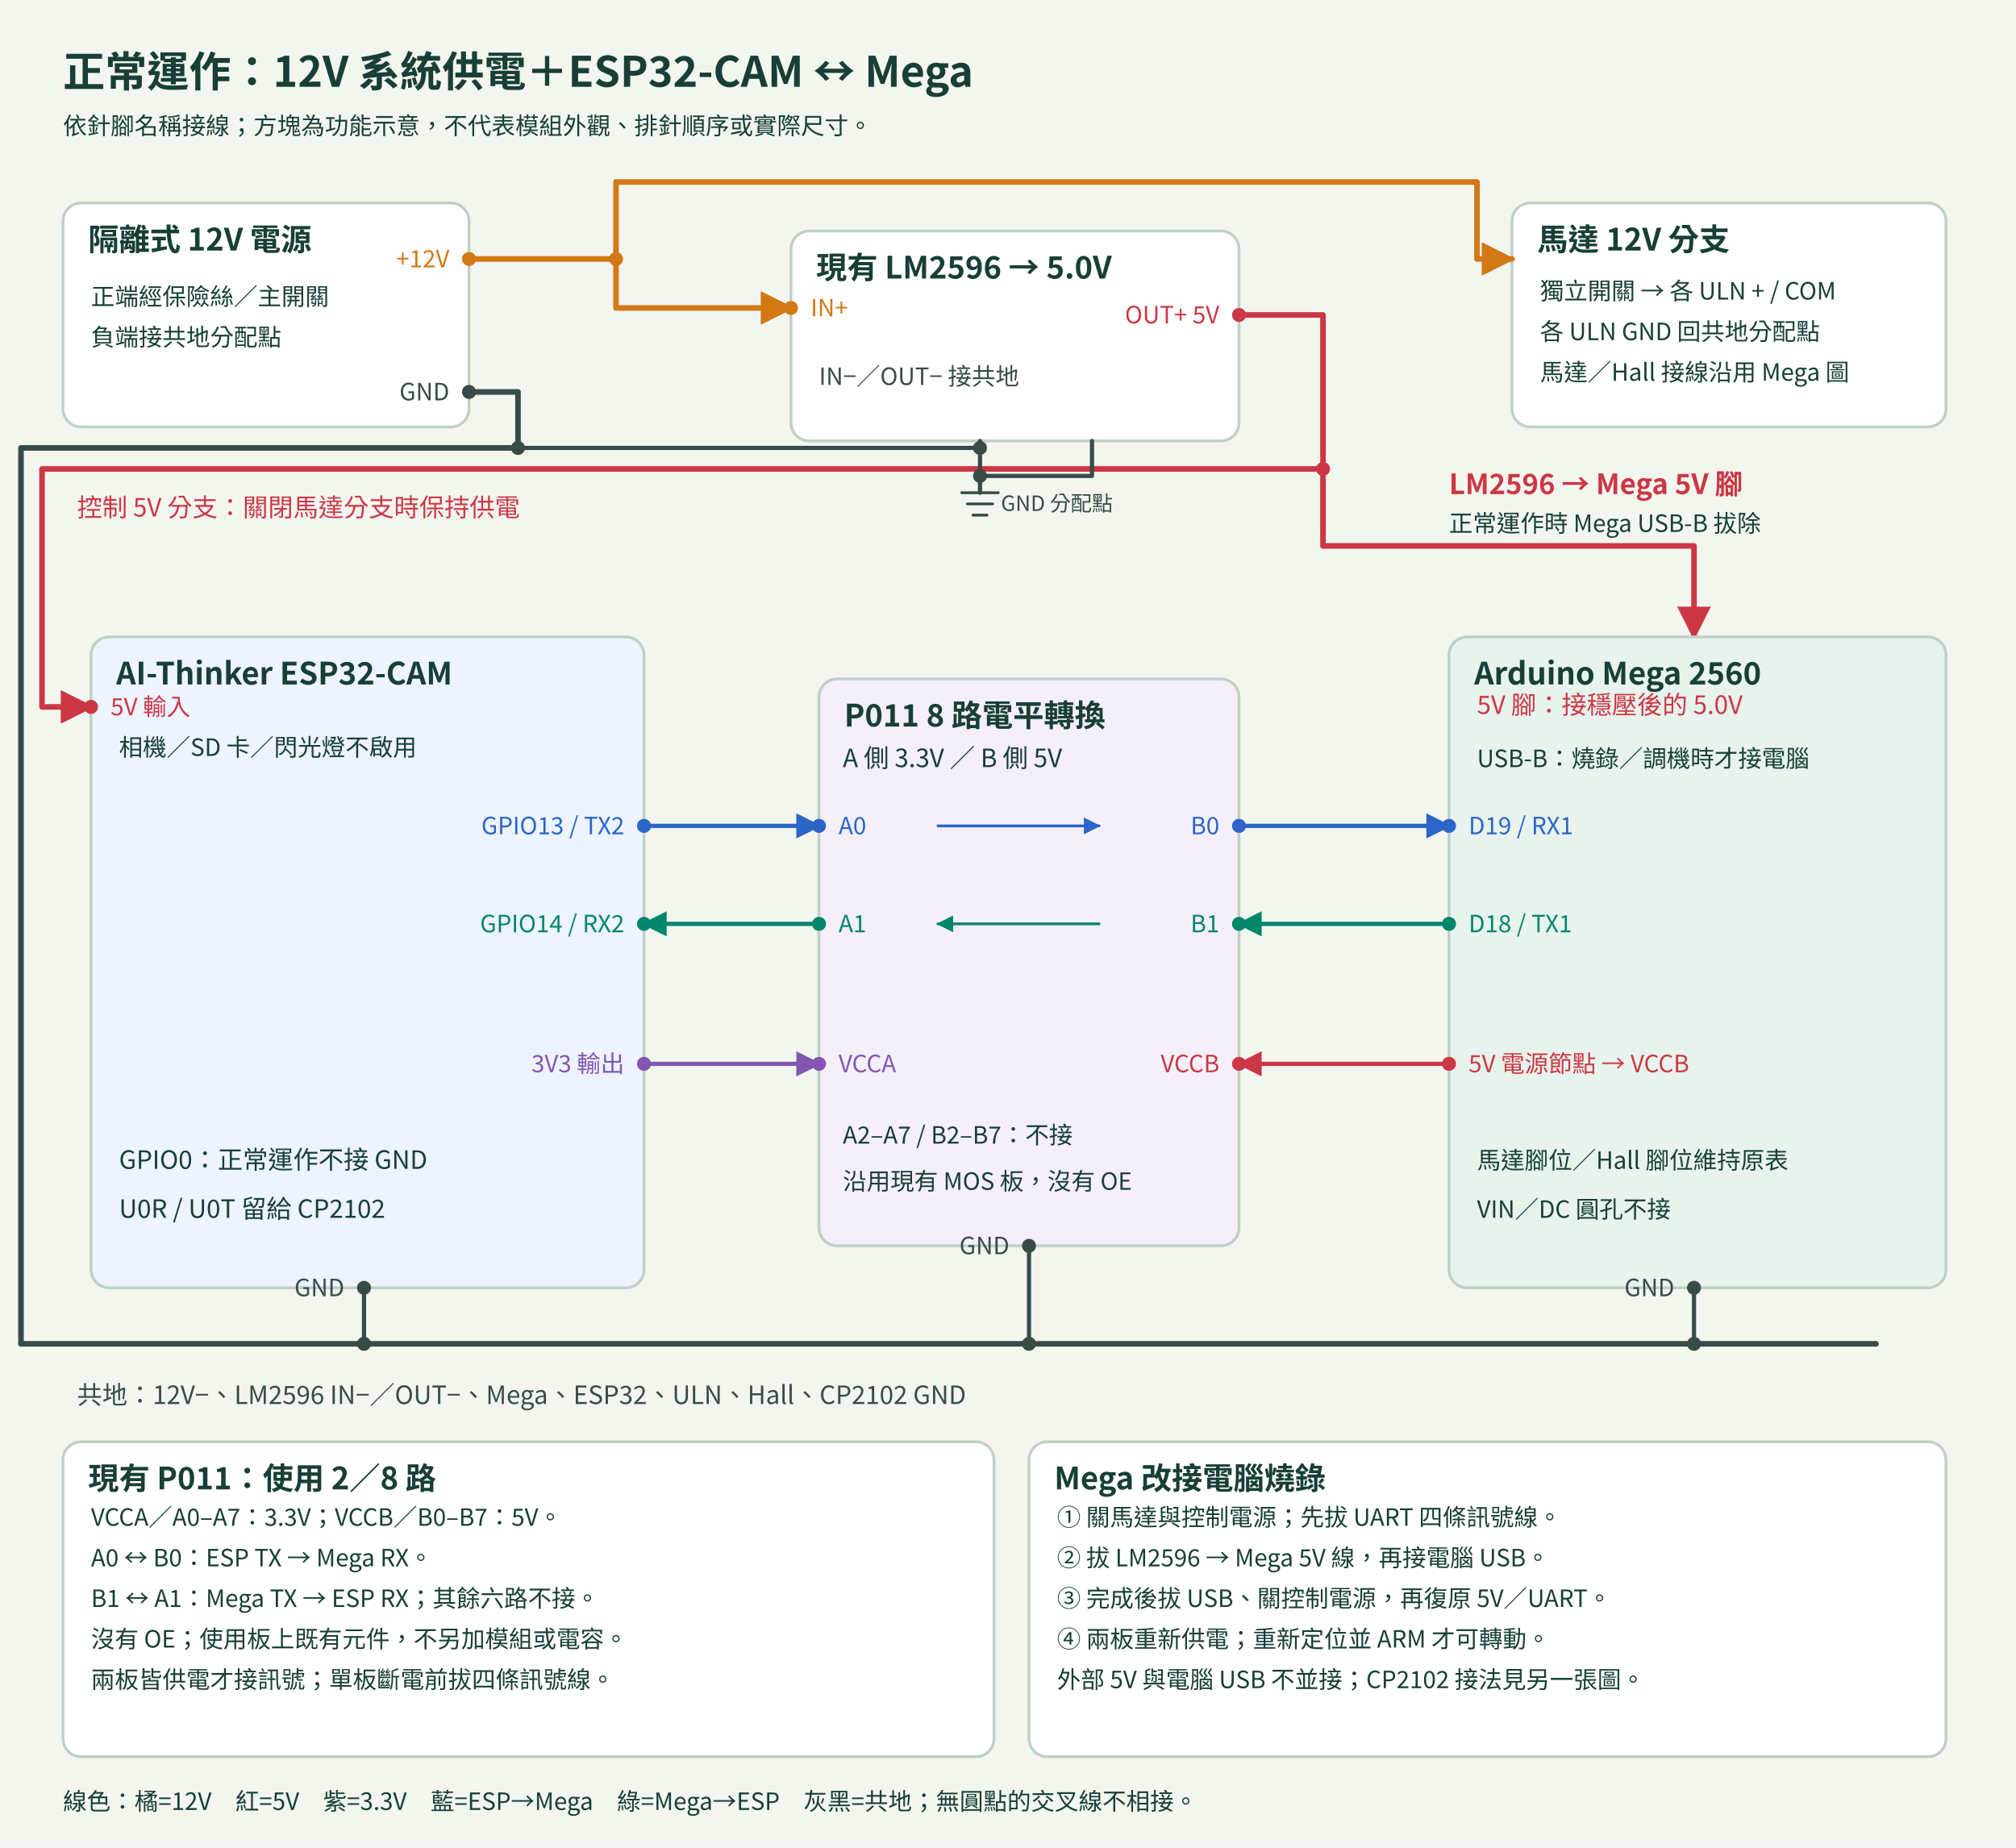
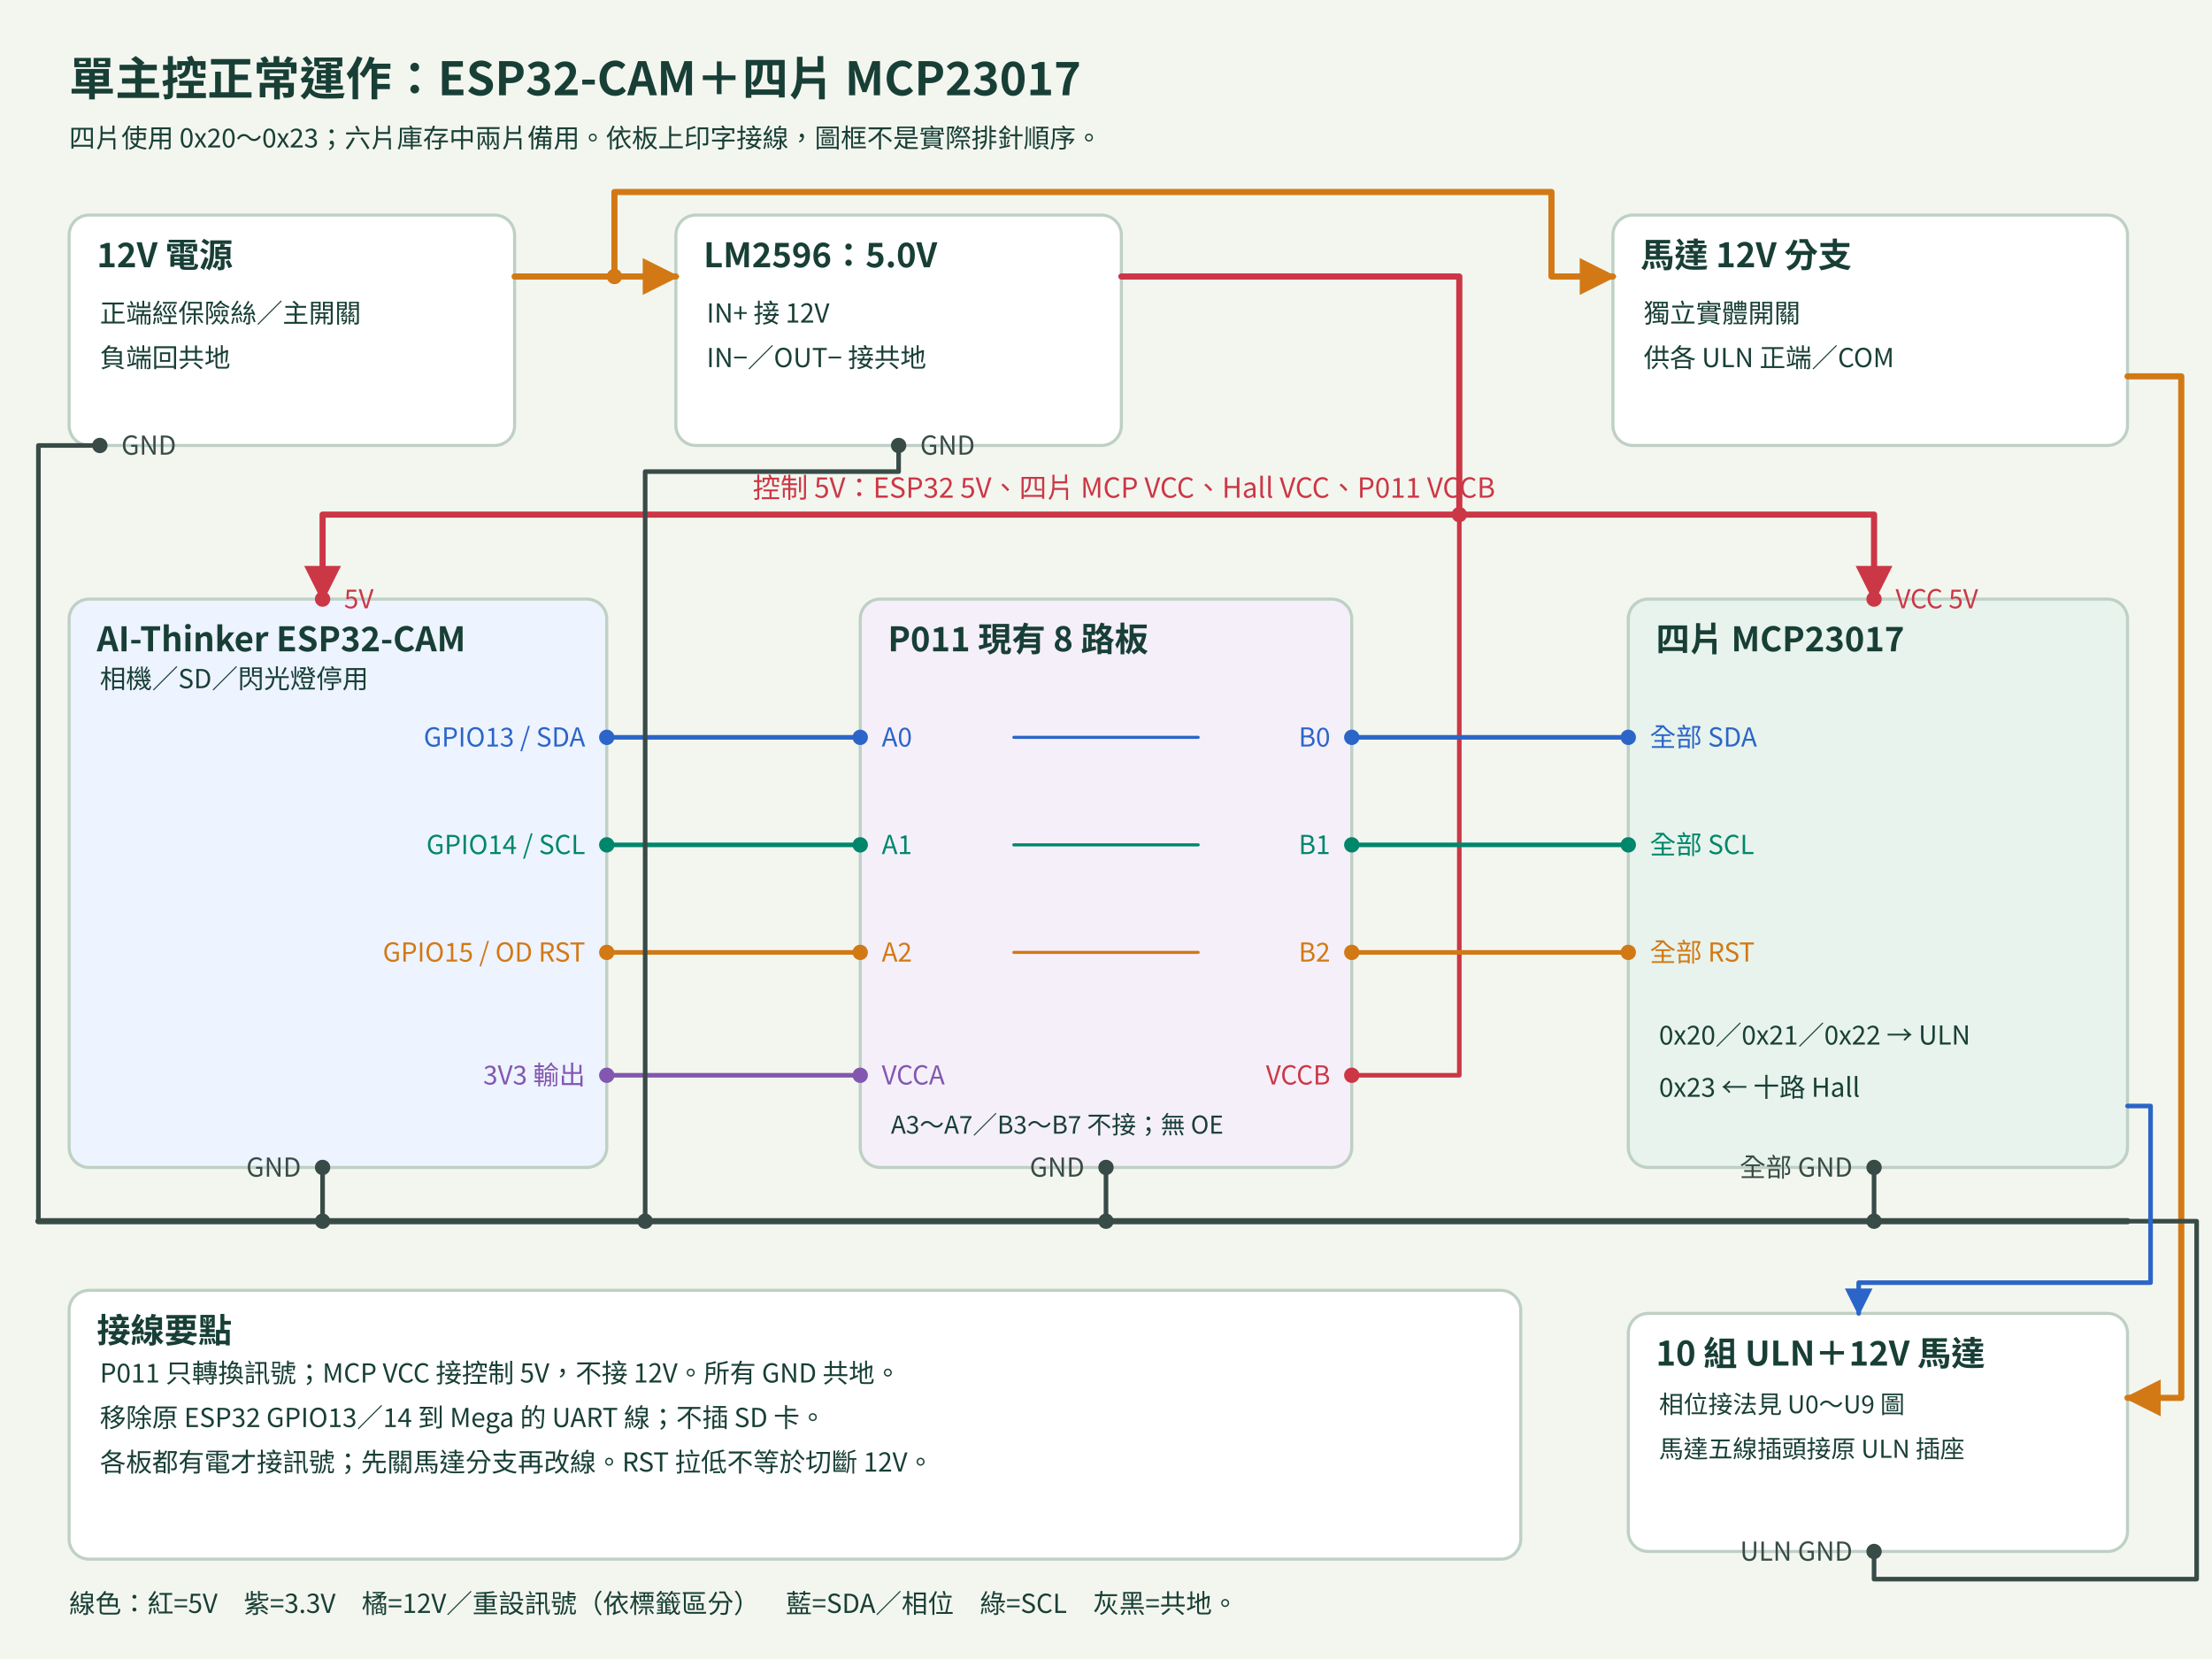
- <svg xmlns="http://www.w3.org/2000/svg" viewBox="0 0 1440 1320" role="img" aria-labelledby="title desc">
+ <svg xmlns="http://www.w3.org/2000/svg" viewBox="0 0 1440 1080" role="img" aria-labelledby="title desc">
  <defs>
    <marker id="arrow" viewBox="0 0 10 10" refX="9" refY="5" markerWidth="6" markerHeight="6" orient="auto-start-reverse">
      <path d="M0 0L10 5L0 10z" fill="context-stroke" />
    </marker>
  </defs>
  <style>text{font-family:"Microsoft JhengHei","Noto Sans CJK TC",sans-serif;fill:#183f36}.wire{fill:none;stroke-linejoin:round;stroke-linecap:round}</style>
-   <rect width="1440" height="1320" fill="#f3f6ef" />
-   <text x="45" y="62" font-size="30" font-weight="bold" text-anchor="start" style="fill:#183f36">正常運作：12V 系統供電＋ESP32-CAM ↔ Mega</text>
-   <text x="45" y="96" font-size="17" font-weight="normal" text-anchor="start" style="fill:#183f36">依針腳名稱接線；方塊為功能示意，不代表模組外觀、排針順序或實際尺寸。</text>
-   <rect x="45" y="145" width="290" height="160" rx="13" fill="#fff" stroke="#bfd0c5" stroke-width="2" />
-   <text x="63" y="179" font-size="22" font-weight="bold" text-anchor="start" style="fill:#183f36">隔離式 12V 電源</text>
-   <text x="65" y="218" font-size="17" font-weight="normal" text-anchor="start" style="fill:#183f36">正端經保險絲／主開關</text>
-   <text x="65" y="247" font-size="17" font-weight="normal" text-anchor="start" style="fill:#183f36">負端接共地分配點</text>
-   <circle cx="335" cy="185" r="5" fill="#d27915" />
-   <text x="321" y="191" font-size="17" font-weight="normal" text-anchor="end" style="fill:#d27915">+12V</text>
-   <circle cx="335" cy="280" r="5" fill="#384b47" />
-   <text x="321" y="286" font-size="17" font-weight="normal" text-anchor="end" style="fill:#384b47">GND</text>
-   <rect x="565" y="165" width="320" height="150" rx="13" fill="#fff" stroke="#bfd0c5" stroke-width="2" />
-   <text x="583" y="199" font-size="22" font-weight="bold" text-anchor="start" style="fill:#183f36">現有 LM2596 → 5.0V</text>
-   <circle cx="565" cy="220" r="5" fill="#d27915" />
-   <text x="579" y="226" font-size="17" font-weight="normal" text-anchor="start" style="fill:#d27915">IN+</text>
-   <circle cx="885" cy="225" r="5" fill="#cc3746" />
-   <text x="871" y="231" font-size="17" font-weight="normal" text-anchor="end" style="fill:#cc3746">OUT+ 5V</text>
-   <text x="585" y="275" font-size="17" font-weight="normal" text-anchor="start" style="fill:#384b47">IN−／OUT− 接共地</text>
-   <rect x="1080" y="145" width="310" height="160" rx="13" fill="#fff" stroke="#bfd0c5" stroke-width="2" />
-   <text x="1098" y="179" font-size="22" font-weight="bold" text-anchor="start" style="fill:#183f36">馬達 12V 分支</text>
-   <text x="1100" y="214" font-size="17" font-weight="normal" text-anchor="start" style="fill:#183f36">獨立開關 → 各 ULN + / COM</text>
-   <text x="1100" y="243" font-size="17" font-weight="normal" text-anchor="start" style="fill:#183f36">各 ULN GND 回共地分配點</text>
-   <text x="1100" y="272" font-size="17" font-weight="normal" text-anchor="start" style="fill:#183f36">馬達／Hall 接線沿用 Mega 圖</text>
-   <polyline class="wire" points="335,185 440,185 440,130 1055,130 1055,185 1080,185" stroke="#d27915" stroke-width="4" marker-end="url(#arrow)" />
-   <polyline class="wire" points="440,185 440,220 565,220" stroke="#d27915" stroke-width="4" marker-end="url(#arrow)" />
-   <circle cx="440" cy="185" r="5" fill="#d27915" />
-   <text x="1035" y="353" font-size="20" font-weight="bold" text-anchor="start" style="fill:#cc3746">LM2596 → Mega 5V 腳</text>
-   <text x="1035" y="380" font-size="17" font-weight="normal" text-anchor="start" style="fill:#183f36">正常運作時 Mega USB-B 拔除</text>
-   <polyline class="wire" points="885,225 945,225 945,390 1210,390 1210,455" stroke="#cc3746" stroke-width="4" marker-end="url(#arrow)" />
-   <polyline class="wire" points="945,335 30,335 30,505 65,505" stroke="#cc3746" stroke-width="4" marker-end="url(#arrow)" />
-   <circle cx="945" cy="335" r="5" fill="#cc3746" />
-   <text x="55" y="369" font-size="18" font-weight="normal" text-anchor="start" style="fill:#cc3746">控制 5V 分支：關閉馬達分支時保持供電</text>
-   <rect x="65" y="455" width="395" height="465" rx="13" fill="#edf3ff" stroke="#bfd0c5" stroke-width="2" />
-   <text x="83" y="489" font-size="22" font-weight="bold" text-anchor="start" style="fill:#183f36">AI-Thinker ESP32-CAM</text>
-   <text x="85" y="540" font-size="17" font-weight="normal" text-anchor="start" style="fill:#183f36">相機／SD 卡／閃光燈不啟用</text>
-   <circle cx="65" cy="505" r="5" fill="#cc3746" />
-   <text x="79" y="511" font-size="17" font-weight="normal" text-anchor="start" style="fill:#cc3746">5V 輸入</text>
-   <circle cx="460" cy="590" r="5" fill="#2b65c8" />
-   <text x="446" y="596" font-size="17" font-weight="normal" text-anchor="end" style="fill:#2b65c8">GPIO13 / TX2</text>
-   <circle cx="460" cy="660" r="5" fill="#00866b" />
-   <text x="446" y="666" font-size="17" font-weight="normal" text-anchor="end" style="fill:#00866b">GPIO14 / RX2</text>
-   <circle cx="460" cy="760" r="5" fill="#8357b0" />
-   <text x="446" y="766" font-size="17" font-weight="normal" text-anchor="end" style="fill:#8357b0">3V3 輸出</text>
-   <text x="85" y="835" font-size="18" font-weight="normal" text-anchor="start" style="fill:#183f36">GPIO0：正常運作不接 GND</text>
-   <text x="85" y="870" font-size="18" font-weight="normal" text-anchor="start" style="fill:#183f36">U0R / U0T 留給 CP2102</text>
-   <circle cx="260" cy="920" r="5" fill="#384b47" />
-   <text x="246" y="926" font-size="17" font-weight="normal" text-anchor="end" style="fill:#384b47">GND</text>
-   <rect x="585" y="485" width="300" height="405" rx="13" fill="#f5effa" stroke="#bfd0c5" stroke-width="2" />
-   <text x="603" y="519" font-size="22" font-weight="bold" text-anchor="start" style="fill:#183f36">P011 8 路電平轉換</text>
-   <text x="602" y="548" font-size="18" font-weight="normal" text-anchor="start" style="fill:#183f36">A 側 3.3V ／ B 側 5V</text>
-   <circle cx="585" cy="590" r="5" fill="#2b65c8" />
-   <text x="599" y="596" font-size="17" font-weight="normal" text-anchor="start" style="fill:#2b65c8">A0</text>
-   <circle cx="885" cy="590" r="5" fill="#2b65c8" />
-   <text x="871" y="596" font-size="17" font-weight="normal" text-anchor="end" style="fill:#2b65c8">B0</text>
-   <circle cx="585" cy="660" r="5" fill="#00866b" />
-   <text x="599" y="666" font-size="17" font-weight="normal" text-anchor="start" style="fill:#00866b">A1</text>
-   <circle cx="885" cy="660" r="5" fill="#00866b" />
-   <text x="871" y="666" font-size="17" font-weight="normal" text-anchor="end" style="fill:#00866b">B1</text>
-   <circle cx="585" cy="760" r="5" fill="#8357b0" />
-   <text x="599" y="766" font-size="17" font-weight="normal" text-anchor="start" style="fill:#8357b0">VCCA</text>
-   <circle cx="885" cy="760" r="5" fill="#cc3746" />
-   <text x="871" y="766" font-size="17" font-weight="normal" text-anchor="end" style="fill:#cc3746">VCCB</text>
-   <circle cx="735" cy="890" r="5" fill="#384b47" />
-   <text x="721" y="896" font-size="17" font-weight="normal" text-anchor="end" style="fill:#384b47">GND</text>
-   <text x="602" y="817" font-size="17" font-weight="normal" text-anchor="start" style="fill:#183f36">A2–A7 / B2–B7：不接</text>
-   <text x="602" y="850" font-size="17" font-weight="normal" text-anchor="start" style="fill:#183f36">沿用現有 MOS 板，沒有 OE</text>
-   <rect x="1035" y="455" width="355" height="465" rx="13" fill="#e7f3ec" stroke="#bfd0c5" stroke-width="2" />
-   <text x="1053" y="489" font-size="22" font-weight="bold" text-anchor="start" style="fill:#183f36">Arduino Mega 2560</text>
-   <text x="1055" y="510" font-size="18" font-weight="normal" text-anchor="start" style="fill:#cc3746">5V 腳：接穩壓後的 5.0V</text>
-   <text x="1055" y="548" font-size="17" font-weight="normal" text-anchor="start" style="fill:#183f36">USB-B：燒錄／調機時才接電腦</text>
-   <circle cx="1035" cy="590" r="5" fill="#2b65c8" />
-   <text x="1049" y="596" font-size="17" font-weight="normal" text-anchor="start" style="fill:#2b65c8">D19 / RX1</text>
-   <circle cx="1035" cy="660" r="5" fill="#00866b" />
-   <text x="1049" y="666" font-size="17" font-weight="normal" text-anchor="start" style="fill:#00866b">D18 / TX1</text>
-   <circle cx="1035" cy="760" r="5" fill="#cc3746" />
-   <text x="1049" y="766" font-size="17" font-weight="normal" text-anchor="start" style="fill:#cc3746">5V 電源節點 → VCCB</text>
-   <text x="1055" y="835" font-size="17" font-weight="normal" text-anchor="start" style="fill:#183f36">馬達腳位／Hall 腳位維持原表</text>
-   <text x="1055" y="870" font-size="17" font-weight="normal" text-anchor="start" style="fill:#183f36">VIN／DC 圓孔不接</text>
-   <circle cx="1210" cy="920" r="5" fill="#384b47" />
-   <text x="1196" y="926" font-size="17" font-weight="normal" text-anchor="end" style="fill:#384b47">GND</text>
-   <polyline class="wire" points="460,590 585,590" stroke="#2b65c8" stroke-width="3" marker-end="url(#arrow)" />
-   <polyline class="wire" points="885,590 1035,590" stroke="#2b65c8" stroke-width="3" marker-end="url(#arrow)" />
-   <polyline class="wire" points="1035,660 885,660" stroke="#00866b" stroke-width="3" marker-end="url(#arrow)" />
-   <polyline class="wire" points="585,660 460,660" stroke="#00866b" stroke-width="3" marker-end="url(#arrow)" />
-   <polyline class="wire" points="460,760 585,760" stroke="#8357b0" stroke-width="3" marker-end="url(#arrow)" />
-   <polyline class="wire" points="1035,760 885,760" stroke="#cc3746" stroke-width="3" marker-end="url(#arrow)" />
-   <polyline class="wire" points="335,280 370,280 370,320 15,320 15,960" stroke="#384b47" stroke-width="4" />
-   <polyline class="wire" points="15,960 1340,960" stroke="#384b47" stroke-width="4" />
-   <polyline class="wire" points="700,315 700,352" stroke="#384b47" stroke-width="3" />
-   <polyline class="wire" points="370,320 700,320" stroke="#384b47" stroke-width="3" />
-   <circle cx="370" cy="320" r="5" fill="#384b47" />
-   <circle cx="700" cy="320" r="5" fill="#384b47" />
-   <polyline class="wire" points="780,315 780,340 700,340" stroke="#384b47" stroke-width="3" />
-   <circle cx="700" cy="340" r="5" fill="#384b47" />
-   <polyline class="wire" points="687.0,352 713.0,352" stroke="#384b47" stroke-width="2" />
-   <polyline class="wire" points="691.0,360 709.0,360" stroke="#384b47" stroke-width="2" />
-   <polyline class="wire" points="695.0,368 705.0,368" stroke="#384b47" stroke-width="2" />
-   <text x="715" y="365" font-size="15" font-weight="normal" text-anchor="start" style="fill:#384b47">GND 分配點</text>
-   <polyline class="wire" points="670,590 785,590" stroke="#2b65c8" stroke-width="2" marker-end="url(#arrow)" />
-   <polyline class="wire" points="785,660 670,660" stroke="#00866b" stroke-width="2" marker-end="url(#arrow)" />
-   <polyline class="wire" points="260,920 260,960" stroke="#384b47" stroke-width="3" />
-   <circle cx="260" cy="960" r="5" fill="#384b47" />
-   <polyline class="wire" points="735,890 735,960" stroke="#384b47" stroke-width="3" />
-   <circle cx="735" cy="960" r="5" fill="#384b47" />
-   <polyline class="wire" points="1210,920 1210,960" stroke="#384b47" stroke-width="3" />
-   <circle cx="1210" cy="960" r="5" fill="#384b47" />
-   <text x="55" y="1003" font-size="18" font-weight="normal" text-anchor="start" style="fill:#384b47">共地：12V−、LM2596 IN−／OUT−、Mega、ESP32、ULN、Hall、CP2102 GND</text>
-   <rect x="45" y="1030" width="665" height="225" rx="13" fill="#fff" stroke="#bfd0c5" stroke-width="2" />
-   <text x="63" y="1064" font-size="22" font-weight="bold" text-anchor="start" style="fill:#183f36">現有 P011：使用 2／8 路</text>
-   <text x="65" y="1090" font-size="17" font-weight="normal" text-anchor="start" style="fill:#183f36">VCCA／A0–A7：3.3V；VCCB／B0–B7：5V。</text>
-   <text x="65" y="1119" font-size="17" font-weight="normal" text-anchor="start" style="fill:#183f36">A0 ↔ B0：ESP TX → Mega RX。</text>
-   <text x="65" y="1148" font-size="17" font-weight="normal" text-anchor="start" style="fill:#183f36">B1 ↔ A1：Mega TX → ESP RX；其餘六路不接。</text>
-   <text x="65" y="1177" font-size="17" font-weight="normal" text-anchor="start" style="fill:#183f36">沒有 OE；使用板上既有元件，不另加模組或電容。</text>
-   <text x="65" y="1206" font-size="17" font-weight="normal" text-anchor="start" style="fill:#183f36">兩板皆供電才接訊號；單板斷電前拔四條訊號線。</text>
-   <rect x="735" y="1030" width="655" height="225" rx="13" fill="#fff" stroke="#bfd0c5" stroke-width="2" />
-   <text x="753" y="1064" font-size="22" font-weight="bold" text-anchor="start" style="fill:#183f36">Mega 改接電腦燒錄</text>
-   <text x="755" y="1090" font-size="17" font-weight="normal" text-anchor="start" style="fill:#183f36">① 關馬達與控制電源；先拔 UART 四條訊號線。</text>
-   <text x="755" y="1119" font-size="17" font-weight="normal" text-anchor="start" style="fill:#183f36">② 拔 LM2596 → Mega 5V 線，再接電腦 USB。</text>
-   <text x="755" y="1148" font-size="17" font-weight="normal" text-anchor="start" style="fill:#183f36">③ 完成後拔 USB、關控制電源，再復原 5V／UART。</text>
-   <text x="755" y="1177" font-size="17" font-weight="normal" text-anchor="start" style="fill:#183f36">④ 兩板重新供電；重新定位並 ARM 才可轉動。</text>
-   <text x="755" y="1206" font-size="17" font-weight="normal" text-anchor="start" style="fill:#183f36">外部 5V 與電腦 USB 不並接；CP2102 接法見另一張圖。</text>
-   <text x="45" y="1293" font-size="17" font-weight="normal" text-anchor="start" style="fill:#183f36">線色：橘=12V　紅=5V　紫=3.3V　藍=ESP→Mega　綠=Mega→ESP　灰黑=共地；無圓點的交叉線不相接。</text>
+   <rect width="1440" height="1080" fill="#f3f6ef" />
+   <text x="45" y="62" font-size="30" font-weight="bold" text-anchor="start" style="fill:#183f36">單主控正常運作：ESP32-CAM＋四片 MCP23017</text>
+   <text x="45" y="96" font-size="17" font-weight="normal" text-anchor="start" style="fill:#183f36">四片使用 0x20～0x23；六片庫存中兩片備用。依板上印字接線，圖框不是實際排針順序。</text>
+   <rect x="45" y="140" width="290" height="150" rx="13" fill="#fff" stroke="#bfd0c5" stroke-width="2" />
+   <text x="63" y="174" font-size="22" font-weight="bold" text-anchor="start" style="fill:#183f36">12V 電源</text>
+   <text x="65" y="210" font-size="17" font-weight="normal" text-anchor="start" style="fill:#183f36">正端經保險絲／主開關</text>
+   <text x="65" y="239" font-size="17" font-weight="normal" text-anchor="start" style="fill:#183f36">負端回共地</text>
+   <rect x="440" y="140" width="290" height="150" rx="13" fill="#fff" stroke="#bfd0c5" stroke-width="2" />
+   <text x="458" y="174" font-size="22" font-weight="bold" text-anchor="start" style="fill:#183f36">LM2596：5.0V</text>
+   <text x="460" y="210" font-size="17" font-weight="normal" text-anchor="start" style="fill:#183f36">IN+ 接 12V</text>
+   <text x="460" y="239" font-size="17" font-weight="normal" text-anchor="start" style="fill:#183f36">IN−／OUT− 接共地</text>
+   <rect x="1050" y="140" width="335" height="150" rx="13" fill="#fff" stroke="#bfd0c5" stroke-width="2" />
+   <text x="1068" y="174" font-size="22" font-weight="bold" text-anchor="start" style="fill:#183f36">馬達 12V 分支</text>
+   <text x="1070" y="210" font-size="17" font-weight="normal" text-anchor="start" style="fill:#183f36">獨立實體開關</text>
+   <text x="1070" y="239" font-size="17" font-weight="normal" text-anchor="start" style="fill:#183f36">供各 ULN 正端／COM</text>
+   <polyline class="wire" points="335,180 400,180 440,180" stroke="#d27915" stroke-width="4" marker-end="url(#arrow)" />
+   <polyline class="wire" points="400,180 400,125 1010,125 1010,180 1050,180" stroke="#d27915" stroke-width="4" marker-end="url(#arrow)" />
+   <circle cx="400" cy="180" r="5" fill="#d27915" />
+   <polyline class="wire" points="730,180 950,180 950,335 210,335 210,390" stroke="#cc3746" stroke-width="4" marker-end="url(#arrow)" />
+   <polyline class="wire" points="950,335 1220,335 1220,390" stroke="#cc3746" stroke-width="4" marker-end="url(#arrow)" />
+   <circle cx="950" cy="335" r="5" fill="#cc3746" />
+   <text x="490" y="324" font-size="18" font-weight="normal" text-anchor="start" style="fill:#cc3746">控制 5V：ESP32 5V、四片 MCP VCC、Hall VCC、P011 VCCB</text>
+   <rect x="45" y="390" width="350" height="370" rx="13" fill="#edf3ff" stroke="#bfd0c5" stroke-width="2" />
+   <text x="63" y="424" font-size="22" font-weight="bold" text-anchor="start" style="fill:#183f36">AI-Thinker ESP32-CAM</text>
+   <circle cx="395" cy="480" r="5" fill="#2b65c8" />
+   <text x="381" y="486" font-size="17" font-weight="normal" text-anchor="end" style="fill:#2b65c8">GPIO13 / SDA</text>
+   <circle cx="395" cy="550" r="5" fill="#00866b" />
+   <text x="381" y="556" font-size="17" font-weight="normal" text-anchor="end" style="fill:#00866b">GPIO14 / SCL</text>
+   <circle cx="395" cy="620" r="5" fill="#d27915" />
+   <text x="381" y="626" font-size="17" font-weight="normal" text-anchor="end" style="fill:#d27915">GPIO15 / OD RST</text>
+   <circle cx="395" cy="700" r="5" fill="#8357b0" />
+   <text x="381" y="706" font-size="17" font-weight="normal" text-anchor="end" style="fill:#8357b0">3V3 輸出</text>
+   <circle cx="210" cy="390" r="5" fill="#cc3746" />
+   <text x="224" y="396" font-size="17" font-weight="normal" text-anchor="start" style="fill:#cc3746">5V</text>
+   <circle cx="210" cy="760" r="5" fill="#384b47" />
+   <text x="196" y="766" font-size="17" font-weight="normal" text-anchor="end" style="fill:#384b47">GND</text>
+   <text x="65" y="448" font-size="17" font-weight="normal" text-anchor="start" style="fill:#183f36">相機／SD／閃光燈停用</text>
+   <rect x="560" y="390" width="320" height="370" rx="13" fill="#f5effa" stroke="#bfd0c5" stroke-width="2" />
+   <text x="578" y="424" font-size="22" font-weight="bold" text-anchor="start" style="fill:#183f36">P011 現有 8 路板</text>
+   <circle cx="560" cy="480" r="5" fill="#2b65c8" />
+   <text x="574" y="486" font-size="17" font-weight="normal" text-anchor="start" style="fill:#2b65c8">A0</text>
+   <circle cx="880" cy="480" r="5" fill="#2b65c8" />
+   <text x="866" y="486" font-size="17" font-weight="normal" text-anchor="end" style="fill:#2b65c8">B0</text>
+   <polyline class="wire" points="395,480 560,480" stroke="#2b65c8" stroke-width="3" />
+   <polyline class="wire" points="660,480 780,480" stroke="#2b65c8" stroke-width="2" />
+   <circle cx="560" cy="550" r="5" fill="#00866b" />
+   <text x="574" y="556" font-size="17" font-weight="normal" text-anchor="start" style="fill:#00866b">A1</text>
+   <circle cx="880" cy="550" r="5" fill="#00866b" />
+   <text x="866" y="556" font-size="17" font-weight="normal" text-anchor="end" style="fill:#00866b">B1</text>
+   <polyline class="wire" points="395,550 560,550" stroke="#00866b" stroke-width="3" />
+   <polyline class="wire" points="660,550 780,550" stroke="#00866b" stroke-width="2" />
+   <circle cx="560" cy="620" r="5" fill="#d27915" />
+   <text x="574" y="626" font-size="17" font-weight="normal" text-anchor="start" style="fill:#d27915">A2</text>
+   <circle cx="880" cy="620" r="5" fill="#d27915" />
+   <text x="866" y="626" font-size="17" font-weight="normal" text-anchor="end" style="fill:#d27915">B2</text>
+   <polyline class="wire" points="395,620 560,620" stroke="#d27915" stroke-width="3" />
+   <polyline class="wire" points="660,620 780,620" stroke="#d27915" stroke-width="2" />
+   <circle cx="560" cy="700" r="5" fill="#8357b0" />
+   <text x="574" y="706" font-size="17" font-weight="normal" text-anchor="start" style="fill:#8357b0">VCCA</text>
+   <circle cx="880" cy="700" r="5" fill="#cc3746" />
+   <text x="866" y="706" font-size="17" font-weight="normal" text-anchor="end" style="fill:#cc3746">VCCB</text>
+   <circle cx="720" cy="760" r="5" fill="#384b47" />
+   <text x="706" y="766" font-size="17" font-weight="normal" text-anchor="end" style="fill:#384b47">GND</text>
+   <polyline class="wire" points="395,700 560,700" stroke="#8357b0" stroke-width="3" />
+   <polyline class="wire" points="950,335 950,700 880,700" stroke="#cc3746" stroke-width="3" />
+   <text x="580" y="738" font-size="16" font-weight="normal" text-anchor="start" style="fill:#183f36">A3～A7／B3～B7 不接；無 OE</text>
+   <rect x="1060" y="390" width="325" height="370" rx="13" fill="#e7f3ec" stroke="#bfd0c5" stroke-width="2" />
+   <text x="1078" y="424" font-size="22" font-weight="bold" text-anchor="start" style="fill:#183f36">四片 MCP23017</text>
+   <circle cx="1220" cy="390" r="5" fill="#cc3746" />
+   <text x="1234" y="396" font-size="17" font-weight="normal" text-anchor="start" style="fill:#cc3746">VCC 5V</text>
+   <circle cx="1060" cy="480" r="5" fill="#2b65c8" />
+   <text x="1074" y="486" font-size="17" font-weight="normal" text-anchor="start" style="fill:#2b65c8">全部 SDA</text>
+   <polyline class="wire" points="880,480 1060,480" stroke="#2b65c8" stroke-width="3" />
+   <circle cx="1060" cy="550" r="5" fill="#00866b" />
+   <text x="1074" y="556" font-size="17" font-weight="normal" text-anchor="start" style="fill:#00866b">全部 SCL</text>
+   <polyline class="wire" points="880,550 1060,550" stroke="#00866b" stroke-width="3" />
+   <circle cx="1060" cy="620" r="5" fill="#d27915" />
+   <text x="1074" y="626" font-size="17" font-weight="normal" text-anchor="start" style="fill:#d27915">全部 RST</text>
+   <polyline class="wire" points="880,620 1060,620" stroke="#d27915" stroke-width="3" />
+   <text x="1080" y="680" font-size="17" font-weight="normal" text-anchor="start" style="fill:#183f36">0x20／0x21／0x22 → ULN</text>
+   <text x="1080" y="714" font-size="17" font-weight="normal" text-anchor="start" style="fill:#183f36">0x23 ← 十路 Hall</text>
+   <circle cx="1220" cy="760" r="5" fill="#384b47" />
+   <text x="1206" y="766" font-size="17" font-weight="normal" text-anchor="end" style="fill:#384b47">全部 GND</text>
+   <polyline class="wire" points="25,795 1385,795" stroke="#384b47" stroke-width="4" />
+   <polyline class="wire" points="210,760 210,795" stroke="#384b47" stroke-width="3" />
+   <circle cx="210" cy="795" r="5" fill="#384b47" />
+   <polyline class="wire" points="720,760 720,795" stroke="#384b47" stroke-width="3" />
+   <circle cx="720" cy="795" r="5" fill="#384b47" />
+   <polyline class="wire" points="1220,760 1220,795" stroke="#384b47" stroke-width="3" />
+   <circle cx="1220" cy="795" r="5" fill="#384b47" />
+   <polyline class="wire" points="65,290 25,290 25,795" stroke="#384b47" stroke-width="3" />
+   <circle cx="65" cy="290" r="5" fill="#384b47" />
+   <text x="79" y="296" font-size="17" font-weight="normal" text-anchor="start" style="fill:#384b47">GND</text>
+   <circle cx="585" cy="290" r="5" fill="#384b47" />
+   <text x="599" y="296" font-size="17" font-weight="normal" text-anchor="start" style="fill:#384b47">GND</text>
+   <polyline class="wire" points="585,290 585,307 420,307 420,795" stroke="#384b47" stroke-width="3" />
+   <circle cx="420" cy="795" r="5" fill="#384b47" />
+   <rect x="1060" y="855" width="325" height="155" rx="13" fill="#fff" stroke="#bfd0c5" stroke-width="2" />
+   <text x="1078" y="889" font-size="22" font-weight="bold" text-anchor="start" style="fill:#183f36">10 組 ULN＋12V 馬達</text>
+   <text x="1080" y="920" font-size="16" font-weight="normal" text-anchor="start" style="fill:#183f36">相位接法見 U0～U9 圖</text>
+   <text x="1080" y="949" font-size="16" font-weight="normal" text-anchor="start" style="fill:#183f36">馬達五線插頭接原 ULN 插座</text>
+   <polyline class="wire" points="1385,245 1420,245 1420,910 1385,910" stroke="#d27915" stroke-width="4" marker-end="url(#arrow)" />
+   <circle cx="1220" cy="1010" r="5" fill="#384b47" />
+   <text x="1206" y="1016" font-size="17" font-weight="normal" text-anchor="end" style="fill:#384b47">ULN GND</text>
+   <polyline class="wire" points="1220,1010 1220,1028 1430,1028 1430,795 1385,795" stroke="#384b47" stroke-width="3" />
+   <polyline class="wire" points="1385,720 1400,720 1400,835 1210,835 1210,855" stroke="#2b65c8" stroke-width="3" marker-end="url(#arrow)" />
+   <rect x="45" y="840" width="945" height="175" rx="13" fill="#fff" stroke="#bfd0c5" stroke-width="2" />
+   <text x="63" y="874" font-size="22" font-weight="bold" text-anchor="start" style="fill:#183f36">接線要點</text>
+   <text x="65" y="900" font-size="17" font-weight="normal" text-anchor="start" style="fill:#183f36">P011 只轉換訊號；MCP VCC 接控制 5V，不接 12V。所有 GND 共地。</text>
+   <text x="65" y="929" font-size="17" font-weight="normal" text-anchor="start" style="fill:#183f36">移除原 ESP32 GPIO13／14 到 Mega 的 UART 線；不插 SD 卡。</text>
+   <text x="65" y="958" font-size="17" font-weight="normal" text-anchor="start" style="fill:#183f36">各板都有電才接訊號；先關馬達分支再改線。RST 拉低不等於切斷 12V。</text>
+   <text x="45" y="1050" font-size="17" font-weight="normal" text-anchor="start" style="fill:#183f36">線色：紅=5V　紫=3.3V　橘=12V／重設訊號（依標籤區分）　藍=SDA／相位　綠=SCL　灰黑=共地。</text>
</svg>
